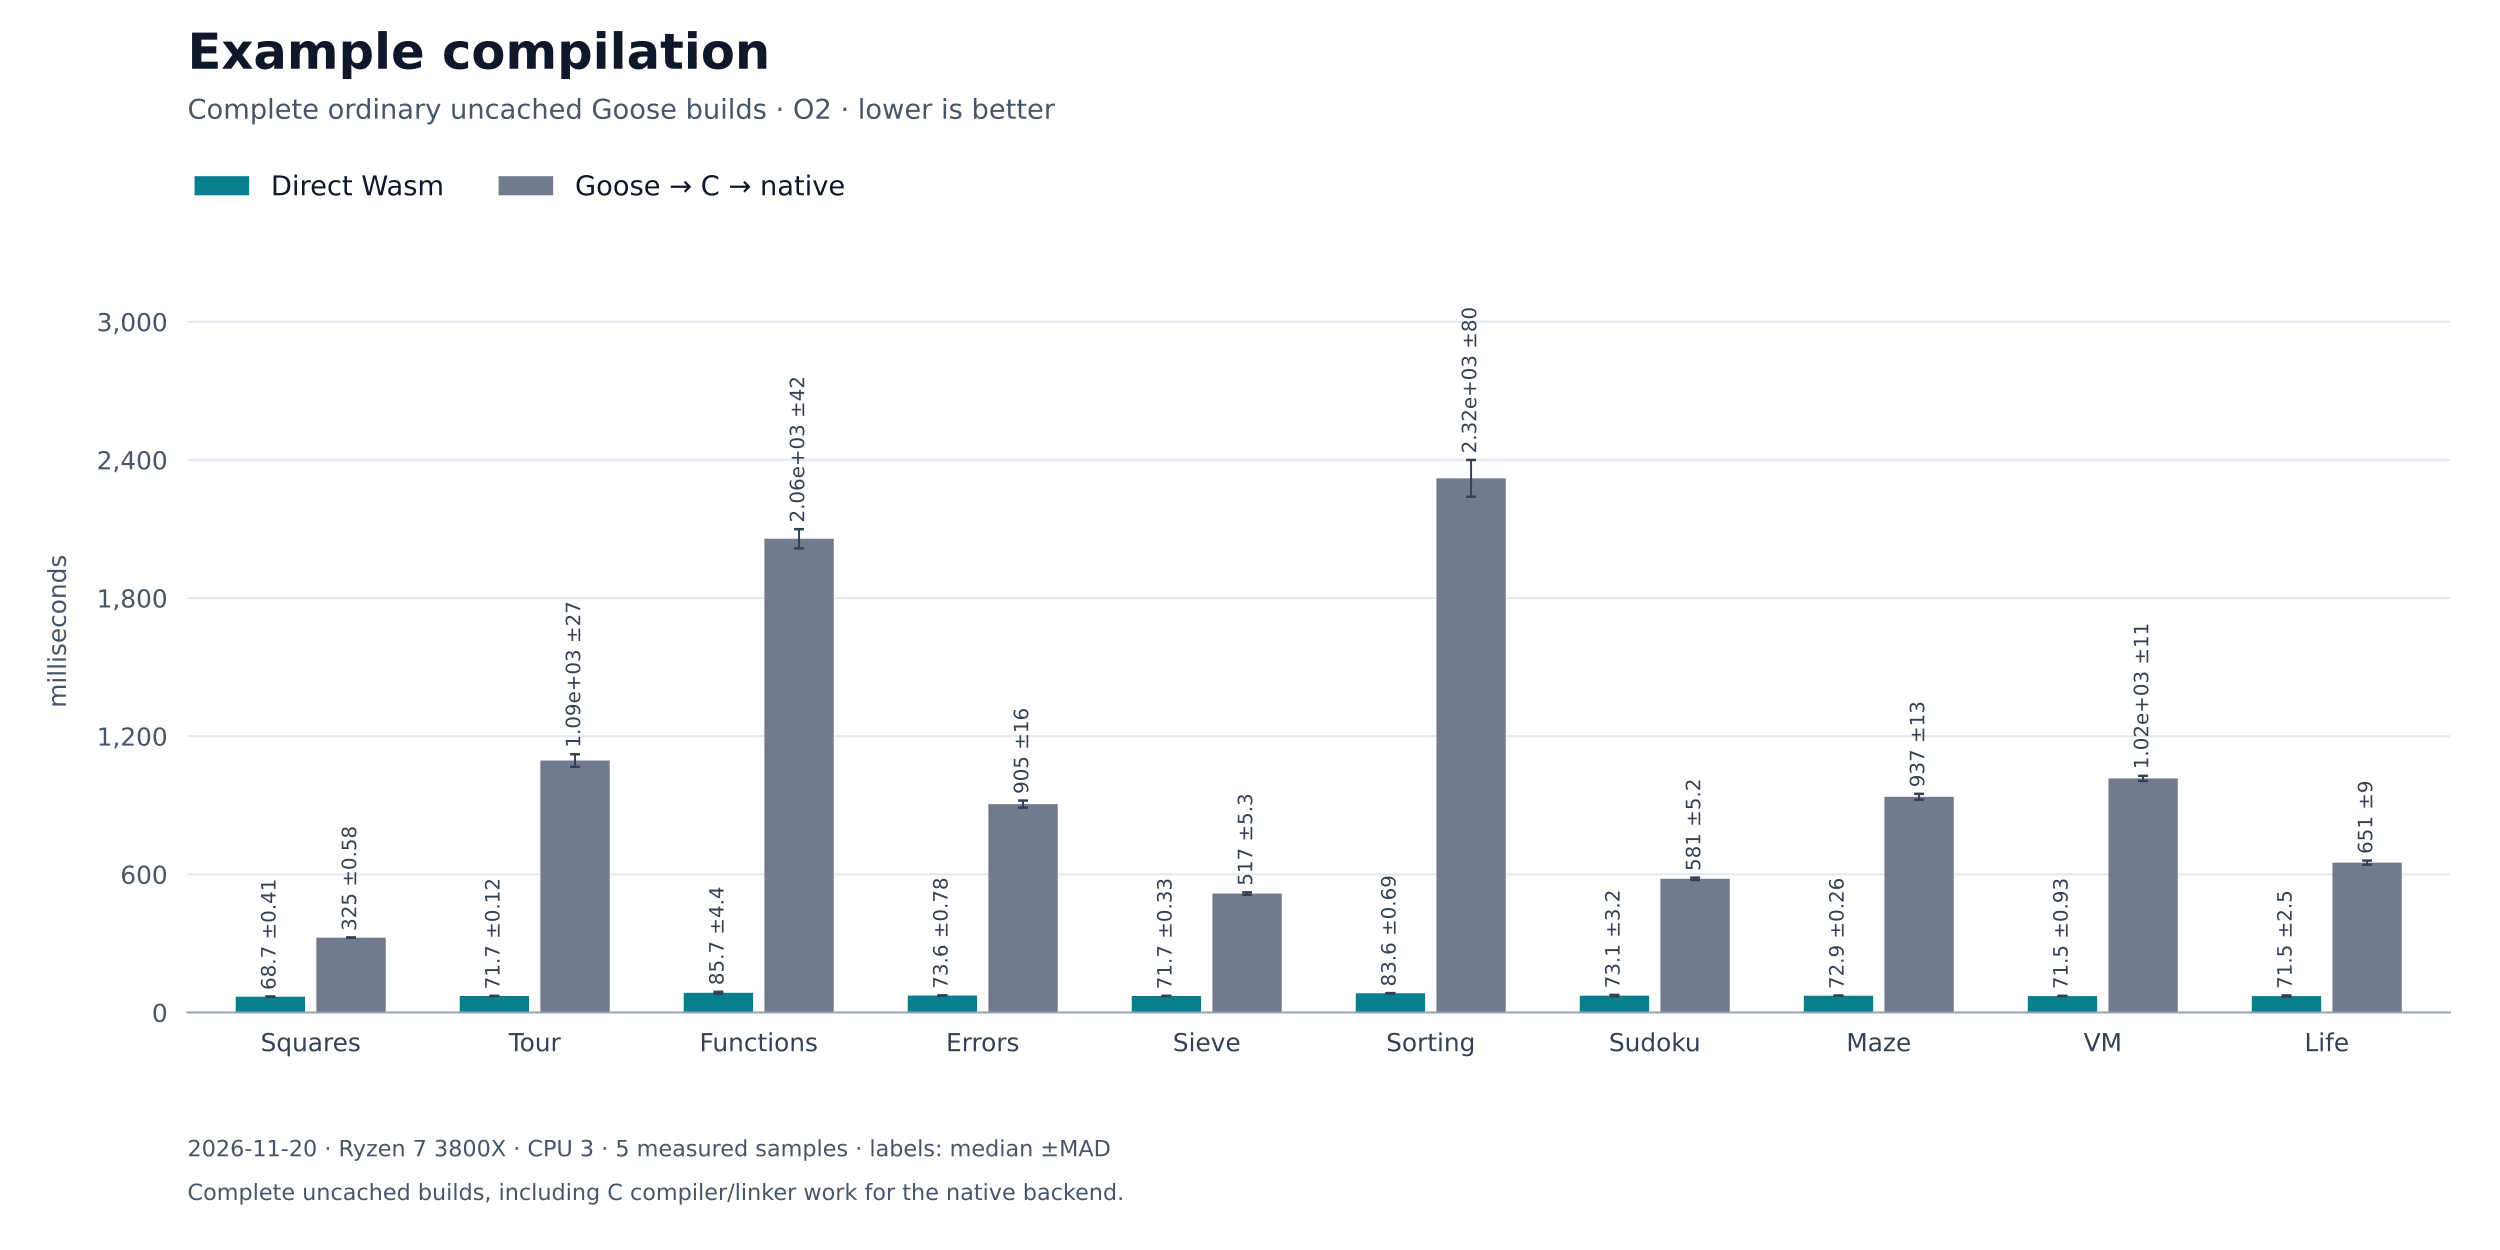
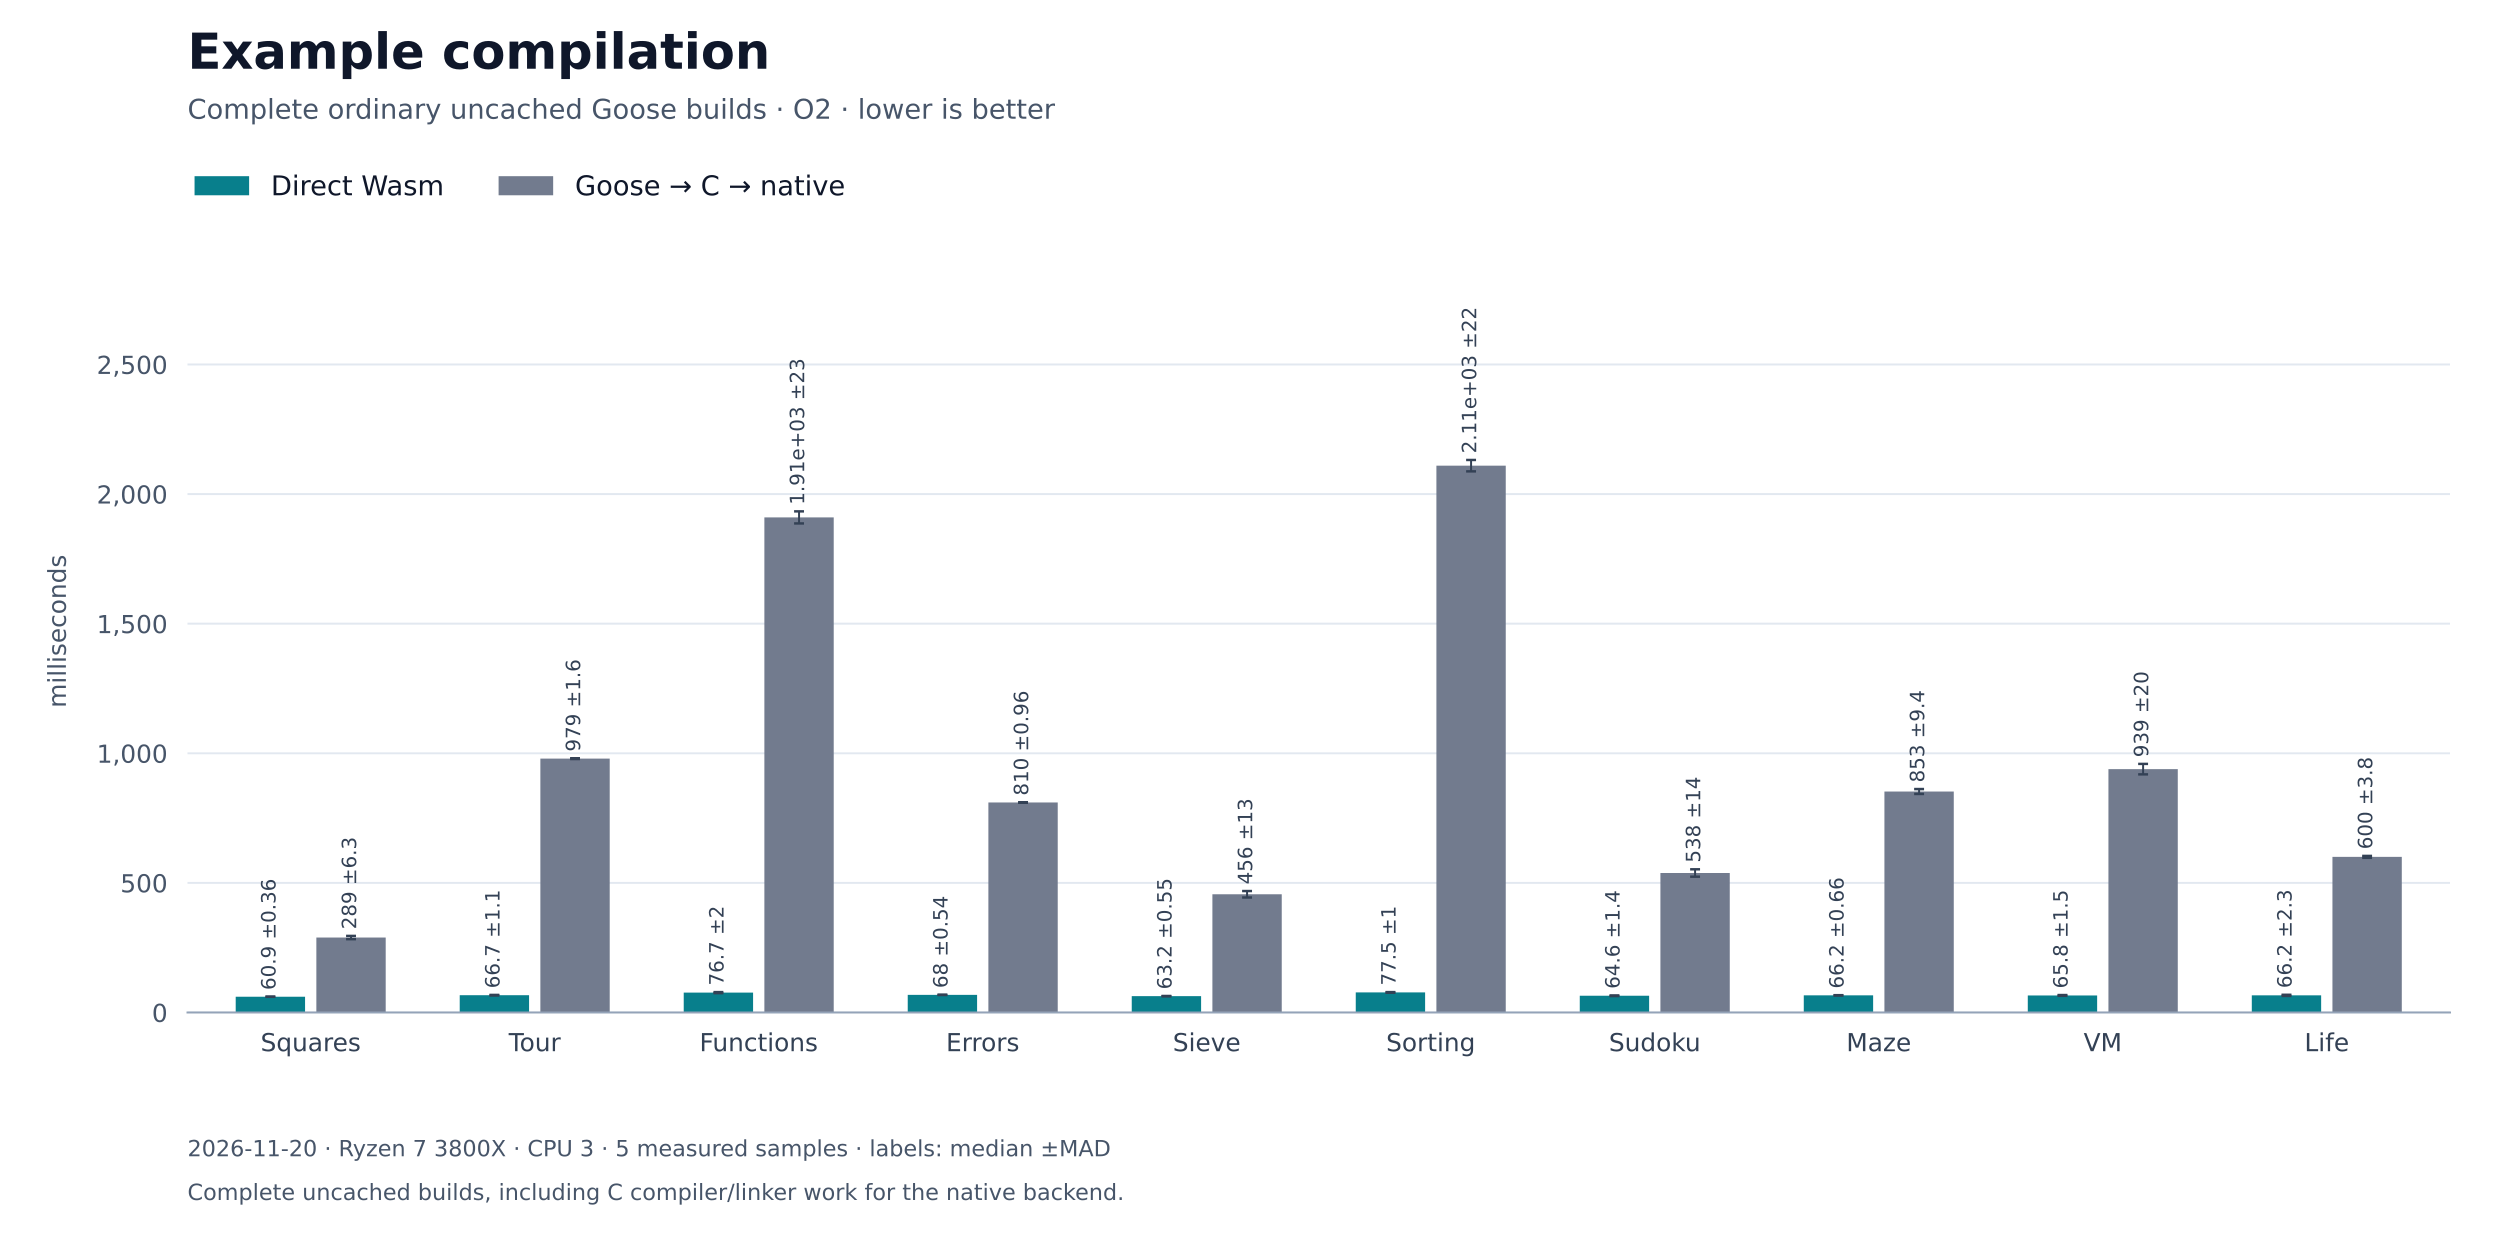
<svg xmlns="http://www.w3.org/2000/svg" xmlns:xlink="http://www.w3.org/1999/xlink" width="1008pt" height="504pt" viewBox="0 0 1008 504" version="1.1">
  <defs>
    <style type="text/css">*{stroke-linejoin: round; stroke-linecap: butt}</style>
  </defs>
  <g id="figure_1">
    <g id="patch_1">
      <path d="M 0 504 L 1008 504 L 1008 0 L 0 0 z " style="fill: #ffffff" />
    </g>
    <g id="axes_1">
      <g id="patch_2">
        <path d="M 75.6 408.24 L 987.84 408.24 L 987.84 100.8 L 75.6 100.8 z " style="fill: #ffffff" />
      </g>
      <g id="matplotlib.axis_1">
        <g id="xtick_1">
          <g id="line2d_1" />
          <g id="text_1">
            <text style="font-size: 10px; font-family: 'DejaVu Sans'; text-anchor: middle; fill: #334155" x="125.276" y="423.838" transform="rotate(-0 125.2764 423.8377)">Squares</text>
          </g>
        </g>
        <g id="xtick_2">
          <g id="line2d_2" />
          <g id="text_2">
            <text style="font-size: 10px; font-family: 'DejaVu Sans'; text-anchor: middle; fill: #334155" x="215.597" y="423.838" transform="rotate(-0 215.5972 423.8377)">Tour</text>
          </g>
        </g>
        <g id="xtick_3">
          <g id="line2d_3" />
          <g id="text_3">
            <text style="font-size: 10px; font-family: 'DejaVu Sans'; text-anchor: middle; fill: #334155" x="305.918" y="423.838" transform="rotate(-0 305.918 423.8384)">Functions</text>
          </g>
        </g>
        <g id="xtick_4">
          <g id="line2d_4" />
          <g id="text_4">
            <text style="font-size: 10px; font-family: 'DejaVu Sans'; text-anchor: middle; fill: #334155" x="396.239" y="423.838" transform="rotate(-0 396.2388 423.8377)">Errors</text>
          </g>
        </g>
        <g id="xtick_5">
          <g id="line2d_5" />
          <g id="text_5">
            <text style="font-size: 10px; font-family: 'DejaVu Sans'; text-anchor: middle; fill: #334155" x="486.56" y="423.838" transform="rotate(-0 486.5596 423.8384)">Sieve</text>
          </g>
        </g>
        <g id="xtick_6">
          <g id="line2d_6" />
          <g id="text_6">
            <text style="font-size: 10px; font-family: 'DejaVu Sans'; text-anchor: middle; fill: #334155" x="576.88" y="423.838" transform="rotate(-0 576.8804 423.8384)">Sorting</text>
          </g>
        </g>
        <g id="xtick_7">
          <g id="line2d_7" />
          <g id="text_7">
            <text style="font-size: 10px; font-family: 'DejaVu Sans'; text-anchor: middle; fill: #334155" x="667.201" y="423.838" transform="rotate(-0 667.2012 423.8384)">Sudoku</text>
          </g>
        </g>
        <g id="xtick_8">
          <g id="line2d_8" />
          <g id="text_8">
            <text style="font-size: 10px; font-family: 'DejaVu Sans'; text-anchor: middle; fill: #334155" x="757.522" y="423.838" transform="rotate(-0 757.522 423.8377)">Maze</text>
          </g>
        </g>
        <g id="xtick_9">
          <g id="line2d_9" />
          <g id="text_9">
            <text style="font-size: 10px; font-family: 'DejaVu Sans'; text-anchor: middle; fill: #334155" x="847.843" y="423.838" transform="rotate(-0 847.8428 423.8377)">VM</text>
          </g>
        </g>
        <g id="xtick_10">
          <g id="line2d_10" />
          <g id="text_10">
            <text style="font-size: 10px; font-family: 'DejaVu Sans'; text-anchor: middle; fill: #334155" x="938.164" y="423.838" transform="rotate(-0 938.1636 423.8384)">Life</text>
          </g>
        </g>
      </g>
      <g id="matplotlib.axis_2">
        <g id="ytick_1">
          <g id="line2d_11">
            <path d="M 75.6 408.24 L 987.84 408.24 " clip-path="url(#p27fe2b42cb)" style="fill: none; stroke: #e2e8f0; stroke-width: 0.8; stroke-linecap: square" />
          </g>
          <g id="line2d_12" />
          <g id="text_11">
            <text style="font-size: 10px; font-family: 'DejaVu Sans'; text-anchor: end; fill: #475569" x="67.6" y="412.039" transform="rotate(-0 67.6 412.0388)">0</text>
          </g>
        </g>
        <g id="ytick_2">
          <g id="line2d_13">
-             <path d="M 75.6 352.54 L 987.84 352.54 " clip-path="url(#p27fe2b42cb)" style="fill: none; stroke: #e2e8f0; stroke-width: 0.8; stroke-linecap: square" />
+             <path d="M 75.6 355.984 L 987.84 355.984 " clip-path="url(#p27fe2b42cb)" style="fill: none; stroke: #e2e8f0; stroke-width: 0.8; stroke-linecap: square" />
          </g>
          <g id="line2d_14" />
          <g id="text_12">
-             <text style="font-size: 10px; font-family: 'DejaVu Sans'; text-anchor: end; fill: #475569" x="67.6" y="356.339" transform="rotate(-0 67.6 356.339)">600</text>
+             <text style="font-size: 10px; font-family: 'DejaVu Sans'; text-anchor: end; fill: #475569" x="67.6" y="359.783" transform="rotate(-0 67.6 359.783)">500</text>
          </g>
        </g>
        <g id="ytick_3">
          <g id="line2d_15">
-             <path d="M 75.6 296.84 L 987.84 296.84 " clip-path="url(#p27fe2b42cb)" style="fill: none; stroke: #e2e8f0; stroke-width: 0.8; stroke-linecap: square" />
+             <path d="M 75.6 303.728 L 987.84 303.728 " clip-path="url(#p27fe2b42cb)" style="fill: none; stroke: #e2e8f0; stroke-width: 0.8; stroke-linecap: square" />
          </g>
          <g id="line2d_16" />
          <g id="text_13">
-             <text style="font-size: 10px; font-family: 'DejaVu Sans'; text-anchor: end; fill: #475569" x="67.6" y="300.639" transform="rotate(-0 67.6 300.6391)">1,200</text>
+             <text style="font-size: 10px; font-family: 'DejaVu Sans'; text-anchor: end; fill: #475569" x="67.6" y="307.527" transform="rotate(-0 67.6 307.5272)">1,000</text>
          </g>
        </g>
        <g id="ytick_4">
          <g id="line2d_17">
-             <path d="M 75.6 241.14 L 987.84 241.14 " clip-path="url(#p27fe2b42cb)" style="fill: none; stroke: #e2e8f0; stroke-width: 0.8; stroke-linecap: square" />
+             <path d="M 75.6 251.473 L 987.84 251.473 " clip-path="url(#p27fe2b42cb)" style="fill: none; stroke: #e2e8f0; stroke-width: 0.8; stroke-linecap: square" />
          </g>
          <g id="line2d_18" />
          <g id="text_14">
-             <text style="font-size: 10px; font-family: 'DejaVu Sans'; text-anchor: end; fill: #475569" x="67.6" y="244.939" transform="rotate(-0 67.6 244.9392)">1,800</text>
+             <text style="font-size: 10px; font-family: 'DejaVu Sans'; text-anchor: end; fill: #475569" x="67.6" y="255.271" transform="rotate(-0 67.6 255.2715)">1,500</text>
          </g>
        </g>
        <g id="ytick_5">
          <g id="line2d_19">
-             <path d="M 75.6 185.441 L 987.84 185.441 " clip-path="url(#p27fe2b42cb)" style="fill: none; stroke: #e2e8f0; stroke-width: 0.8; stroke-linecap: square" />
+             <path d="M 75.6 199.217 L 987.84 199.217 " clip-path="url(#p27fe2b42cb)" style="fill: none; stroke: #e2e8f0; stroke-width: 0.8; stroke-linecap: square" />
          </g>
          <g id="line2d_20" />
          <g id="text_15">
-             <text style="font-size: 10px; font-family: 'DejaVu Sans'; text-anchor: end; fill: #475569" x="67.6" y="189.239" transform="rotate(-0 67.6 189.2393)">2,400</text>
+             <text style="font-size: 10px; font-family: 'DejaVu Sans'; text-anchor: end; fill: #475569" x="67.6" y="203.016" transform="rotate(-0 67.6 203.0157)">2,000</text>
          </g>
        </g>
        <g id="ytick_6">
          <g id="line2d_21">
-             <path d="M 75.6 129.741 L 987.84 129.741 " clip-path="url(#p27fe2b42cb)" style="fill: none; stroke: #e2e8f0; stroke-width: 0.8; stroke-linecap: square" />
+             <path d="M 75.6 146.961 L 987.84 146.961 " clip-path="url(#p27fe2b42cb)" style="fill: none; stroke: #e2e8f0; stroke-width: 0.8; stroke-linecap: square" />
          </g>
          <g id="line2d_22" />
          <g id="text_16">
-             <text style="font-size: 10px; font-family: 'DejaVu Sans'; text-anchor: end; fill: #475569" x="67.6" y="133.539" transform="rotate(-0 67.6 133.5395)">3,000</text>
+             <text style="font-size: 10px; font-family: 'DejaVu Sans'; text-anchor: end; fill: #475569" x="67.6" y="150.76" transform="rotate(-0 67.6 150.7599)">2,500</text>
          </g>
        </g>
        <g id="text_17">
          <text style="font-size: 10px; font-family: 'DejaVu Sans'; text-anchor: middle; fill: #475569" x="26.57" y="254.52" transform="rotate(-90 26.56953 254.52)">milliseconds</text>
        </g>
      </g>
      <g id="patch_3">
-         <path d="M 95.037 408.24 L 123 408.24 L 123 401.86 L 95.037 401.86 z " clip-path="url(#p27fe2b42cb)" style="fill: #087f8c" />
+         <path d="M 95.037 408.24 L 123 408.24 L 123 401.879 L 95.037 401.879 z " clip-path="url(#p27fe2b42cb)" style="fill: #087f8c" />
      </g>
      <g id="patch_4">
-         <path d="M 185.358 408.24 L 213.321 408.24 L 213.321 401.582 L 185.358 401.582 z " clip-path="url(#p27fe2b42cb)" style="fill: #087f8c" />
+         <path d="M 185.358 408.24 L 213.321 408.24 L 213.321 401.271 L 185.358 401.271 z " clip-path="url(#p27fe2b42cb)" style="fill: #087f8c" />
      </g>
      <g id="patch_5">
-         <path d="M 275.679 408.24 L 303.642 408.24 L 303.642 400.285 L 275.679 400.285 z " clip-path="url(#p27fe2b42cb)" style="fill: #087f8c" />
+         <path d="M 275.679 408.24 L 303.642 408.24 L 303.642 400.226 L 275.679 400.226 z " clip-path="url(#p27fe2b42cb)" style="fill: #087f8c" />
      </g>
      <g id="patch_6">
-         <path d="M 365.999 408.24 L 393.963 408.24 L 393.963 401.406 L 365.999 401.406 z " clip-path="url(#p27fe2b42cb)" style="fill: #087f8c" />
+         <path d="M 365.999 408.24 L 393.963 408.24 L 393.963 401.132 L 365.999 401.132 z " clip-path="url(#p27fe2b42cb)" style="fill: #087f8c" />
      </g>
      <g id="patch_7">
-         <path d="M 456.32 408.24 L 484.284 408.24 L 484.284 401.581 L 456.32 401.581 z " clip-path="url(#p27fe2b42cb)" style="fill: #087f8c" />
+         <path d="M 456.32 408.24 L 484.284 408.24 L 484.284 401.636 L 456.32 401.636 z " clip-path="url(#p27fe2b42cb)" style="fill: #087f8c" />
      </g>
      <g id="patch_8">
-         <path d="M 546.641 408.24 L 574.604 408.24 L 574.604 400.482 L 546.641 400.482 z " clip-path="url(#p27fe2b42cb)" style="fill: #087f8c" />
+         <path d="M 546.641 408.24 L 574.604 408.24 L 574.604 400.138 L 546.641 400.138 z " clip-path="url(#p27fe2b42cb)" style="fill: #087f8c" />
      </g>
      <g id="patch_9">
-         <path d="M 636.962 408.24 L 664.925 408.24 L 664.925 401.456 L 636.962 401.456 z " clip-path="url(#p27fe2b42cb)" style="fill: #087f8c" />
+         <path d="M 636.962 408.24 L 664.925 408.24 L 664.925 401.493 L 636.962 401.493 z " clip-path="url(#p27fe2b42cb)" style="fill: #087f8c" />
      </g>
      <g id="patch_10">
-         <path d="M 727.283 408.24 L 755.246 408.24 L 755.246 401.472 L 727.283 401.472 z " clip-path="url(#p27fe2b42cb)" style="fill: #087f8c" />
+         <path d="M 727.283 408.24 L 755.246 408.24 L 755.246 401.319 L 727.283 401.319 z " clip-path="url(#p27fe2b42cb)" style="fill: #087f8c" />
      </g>
      <g id="patch_11">
-         <path d="M 817.603 408.24 L 845.567 408.24 L 845.567 401.602 L 817.603 401.602 z " clip-path="url(#p27fe2b42cb)" style="fill: #087f8c" />
+         <path d="M 817.603 408.24 L 845.567 408.24 L 845.567 401.363 L 817.603 401.363 z " clip-path="url(#p27fe2b42cb)" style="fill: #087f8c" />
      </g>
      <g id="patch_12">
-         <path d="M 907.924 408.24 L 935.887 408.24 L 935.887 401.606 L 907.924 401.606 z " clip-path="url(#p27fe2b42cb)" style="fill: #087f8c" />
+         <path d="M 907.924 408.24 L 935.887 408.24 L 935.887 401.323 L 907.924 401.323 z " clip-path="url(#p27fe2b42cb)" style="fill: #087f8c" />
      </g>
      <g id="patch_13">
-         <path d="M 127.553 408.24 L 155.516 408.24 L 155.516 378.062 L 127.553 378.062 z " clip-path="url(#p27fe2b42cb)" style="fill: #727b8e" />
+         <path d="M 127.553 408.24 L 155.516 408.24 L 155.516 378.011 L 127.553 378.011 z " clip-path="url(#p27fe2b42cb)" style="fill: #727b8e" />
      </g>
      <g id="patch_14">
-         <path d="M 217.873 408.24 L 245.837 408.24 L 245.837 306.654 L 217.873 306.654 z " clip-path="url(#p27fe2b42cb)" style="fill: #727b8e" />
+         <path d="M 217.873 408.24 L 245.837 408.24 L 245.837 305.873 L 217.873 305.873 z " clip-path="url(#p27fe2b42cb)" style="fill: #727b8e" />
      </g>
      <g id="patch_15">
-         <path d="M 308.194 408.24 L 336.157 408.24 L 336.157 217.226 L 308.194 217.226 z " clip-path="url(#p27fe2b42cb)" style="fill: #727b8e" />
+         <path d="M 308.194 408.24 L 336.157 408.24 L 336.157 208.618 L 308.194 208.618 z " clip-path="url(#p27fe2b42cb)" style="fill: #727b8e" />
      </g>
      <g id="patch_16">
-         <path d="M 398.515 408.24 L 426.478 408.24 L 426.478 324.231 L 398.515 324.231 z " clip-path="url(#p27fe2b42cb)" style="fill: #727b8e" />
+         <path d="M 398.515 408.24 L 426.478 408.24 L 426.478 323.566 L 398.515 323.566 z " clip-path="url(#p27fe2b42cb)" style="fill: #727b8e" />
      </g>
      <g id="patch_17">
-         <path d="M 488.836 408.24 L 516.799 408.24 L 516.799 360.286 L 488.836 360.286 z " clip-path="url(#p27fe2b42cb)" style="fill: #727b8e" />
+         <path d="M 488.836 408.24 L 516.799 408.24 L 516.799 360.569 L 488.836 360.569 z " clip-path="url(#p27fe2b42cb)" style="fill: #727b8e" />
      </g>
      <g id="patch_18">
-         <path d="M 579.156 408.24 L 607.12 408.24 L 607.12 192.865 L 579.156 192.865 z " clip-path="url(#p27fe2b42cb)" style="fill: #727b8e" />
+         <path d="M 579.156 408.24 L 607.12 408.24 L 607.12 187.752 L 579.156 187.752 z " clip-path="url(#p27fe2b42cb)" style="fill: #727b8e" />
      </g>
      <g id="patch_19">
-         <path d="M 669.477 408.24 L 697.441 408.24 L 697.441 354.334 L 669.477 354.334 z " clip-path="url(#p27fe2b42cb)" style="fill: #727b8e" />
+         <path d="M 669.477 408.24 L 697.441 408.24 L 697.441 351.991 L 669.477 351.991 z " clip-path="url(#p27fe2b42cb)" style="fill: #727b8e" />
      </g>
      <g id="patch_20">
-         <path d="M 759.798 408.24 L 787.761 408.24 L 787.761 321.262 L 759.798 321.262 z " clip-path="url(#p27fe2b42cb)" style="fill: #727b8e" />
+         <path d="M 759.798 408.24 L 787.761 408.24 L 787.761 319.133 L 759.798 319.133 z " clip-path="url(#p27fe2b42cb)" style="fill: #727b8e" />
      </g>
      <g id="patch_21">
-         <path d="M 850.119 408.24 L 878.082 408.24 L 878.082 313.853 L 850.119 313.853 z " clip-path="url(#p27fe2b42cb)" style="fill: #727b8e" />
+         <path d="M 850.119 408.24 L 878.082 408.24 L 878.082 310.114 L 850.119 310.114 z " clip-path="url(#p27fe2b42cb)" style="fill: #727b8e" />
      </g>
      <g id="patch_22">
-         <path d="M 940.44 408.24 L 968.403 408.24 L 968.403 347.82 L 940.44 347.82 z " clip-path="url(#p27fe2b42cb)" style="fill: #727b8e" />
+         <path d="M 940.44 408.24 L 968.403 408.24 L 968.403 345.49 L 940.44 345.49 z " clip-path="url(#p27fe2b42cb)" style="fill: #727b8e" />
      </g>
      <g id="LineCollection_1">
-         <path d="M 109.019 401.898 L 109.019 401.822 " clip-path="url(#p27fe2b42cb)" style="fill: none; stroke: #334155; stroke-width: 0.8" />
-         <path d="M 199.339 401.593 L 199.339 401.571 " clip-path="url(#p27fe2b42cb)" style="fill: none; stroke: #334155; stroke-width: 0.8" />
-         <path d="M 289.66 400.692 L 289.66 399.878 " clip-path="url(#p27fe2b42cb)" style="fill: none; stroke: #334155; stroke-width: 0.8" />
-         <path d="M 379.981 401.478 L 379.981 401.334 " clip-path="url(#p27fe2b42cb)" style="fill: none; stroke: #334155; stroke-width: 0.8" />
-         <path d="M 470.302 401.611 L 470.302 401.55 " clip-path="url(#p27fe2b42cb)" style="fill: none; stroke: #334155; stroke-width: 0.8" />
-         <path d="M 560.623 400.546 L 560.623 400.418 " clip-path="url(#p27fe2b42cb)" style="fill: none; stroke: #334155; stroke-width: 0.8" />
-         <path d="M 650.943 401.754 L 650.943 401.158 " clip-path="url(#p27fe2b42cb)" style="fill: none; stroke: #334155; stroke-width: 0.8" />
-         <path d="M 741.264 401.496 L 741.264 401.448 " clip-path="url(#p27fe2b42cb)" style="fill: none; stroke: #334155; stroke-width: 0.8" />
-         <path d="M 831.585 401.689 L 831.585 401.516 " clip-path="url(#p27fe2b42cb)" style="fill: none; stroke: #334155; stroke-width: 0.8" />
-         <path d="M 921.906 401.84 L 921.906 401.372 " clip-path="url(#p27fe2b42cb)" style="fill: none; stroke: #334155; stroke-width: 0.8" />
+         <path d="M 109.019 401.916 L 109.019 401.841 " clip-path="url(#p27fe2b42cb)" style="fill: none; stroke: #334155; stroke-width: 0.8" />
+         <path d="M 199.339 401.39 L 199.339 401.151 " clip-path="url(#p27fe2b42cb)" style="fill: none; stroke: #334155; stroke-width: 0.8" />
+         <path d="M 289.66 400.437 L 289.66 400.015 " clip-path="url(#p27fe2b42cb)" style="fill: none; stroke: #334155; stroke-width: 0.8" />
+         <path d="M 379.981 401.188 L 379.981 401.075 " clip-path="url(#p27fe2b42cb)" style="fill: none; stroke: #334155; stroke-width: 0.8" />
+         <path d="M 470.302 401.694 L 470.302 401.579 " clip-path="url(#p27fe2b42cb)" style="fill: none; stroke: #334155; stroke-width: 0.8" />
+         <path d="M 560.623 400.247 L 560.623 400.03 " clip-path="url(#p27fe2b42cb)" style="fill: none; stroke: #334155; stroke-width: 0.8" />
+         <path d="M 650.943 401.635 L 650.943 401.351 " clip-path="url(#p27fe2b42cb)" style="fill: none; stroke: #334155; stroke-width: 0.8" />
+         <path d="M 741.264 401.388 L 741.264 401.251 " clip-path="url(#p27fe2b42cb)" style="fill: none; stroke: #334155; stroke-width: 0.8" />
+         <path d="M 831.585 401.517 L 831.585 401.208 " clip-path="url(#p27fe2b42cb)" style="fill: none; stroke: #334155; stroke-width: 0.8" />
+         <path d="M 921.906 401.56 L 921.906 401.085 " clip-path="url(#p27fe2b42cb)" style="fill: none; stroke: #334155; stroke-width: 0.8" />
      </g>
      <g id="line2d_23">
        <defs>
          <path id="m630ef24590" d="M 2 0 L -2 -0 " style="stroke: #334155" />
        </defs>
        <g clip-path="url(#p27fe2b42cb)">
-           <use xlink:href="#m630ef24590" x="109.019" y="401.898" style="fill: #1f77b4; stroke: #334155" />
-           <use xlink:href="#m630ef24590" x="199.339" y="401.593" style="fill: #1f77b4; stroke: #334155" />
-           <use xlink:href="#m630ef24590" x="289.66" y="400.692" style="fill: #1f77b4; stroke: #334155" />
-           <use xlink:href="#m630ef24590" x="379.981" y="401.478" style="fill: #1f77b4; stroke: #334155" />
-           <use xlink:href="#m630ef24590" x="470.302" y="401.611" style="fill: #1f77b4; stroke: #334155" />
-           <use xlink:href="#m630ef24590" x="560.623" y="400.546" style="fill: #1f77b4; stroke: #334155" />
-           <use xlink:href="#m630ef24590" x="650.943" y="401.754" style="fill: #1f77b4; stroke: #334155" />
-           <use xlink:href="#m630ef24590" x="741.264" y="401.496" style="fill: #1f77b4; stroke: #334155" />
-           <use xlink:href="#m630ef24590" x="831.585" y="401.689" style="fill: #1f77b4; stroke: #334155" />
-           <use xlink:href="#m630ef24590" x="921.906" y="401.84" style="fill: #1f77b4; stroke: #334155" />
+           <use xlink:href="#m630ef24590" x="109.019" y="401.916" style="fill: #1f77b4; stroke: #334155" />
+           <use xlink:href="#m630ef24590" x="199.339" y="401.39" style="fill: #1f77b4; stroke: #334155" />
+           <use xlink:href="#m630ef24590" x="289.66" y="400.437" style="fill: #1f77b4; stroke: #334155" />
+           <use xlink:href="#m630ef24590" x="379.981" y="401.188" style="fill: #1f77b4; stroke: #334155" />
+           <use xlink:href="#m630ef24590" x="470.302" y="401.694" style="fill: #1f77b4; stroke: #334155" />
+           <use xlink:href="#m630ef24590" x="560.623" y="400.247" style="fill: #1f77b4; stroke: #334155" />
+           <use xlink:href="#m630ef24590" x="650.943" y="401.635" style="fill: #1f77b4; stroke: #334155" />
+           <use xlink:href="#m630ef24590" x="741.264" y="401.388" style="fill: #1f77b4; stroke: #334155" />
+           <use xlink:href="#m630ef24590" x="831.585" y="401.517" style="fill: #1f77b4; stroke: #334155" />
+           <use xlink:href="#m630ef24590" x="921.906" y="401.56" style="fill: #1f77b4; stroke: #334155" />
        </g>
      </g>
      <g id="line2d_24">
        <g clip-path="url(#p27fe2b42cb)">
-           <use xlink:href="#m630ef24590" x="109.019" y="401.822" style="fill: #1f77b4; stroke: #334155" />
-           <use xlink:href="#m630ef24590" x="199.339" y="401.571" style="fill: #1f77b4; stroke: #334155" />
-           <use xlink:href="#m630ef24590" x="289.66" y="399.878" style="fill: #1f77b4; stroke: #334155" />
-           <use xlink:href="#m630ef24590" x="379.981" y="401.334" style="fill: #1f77b4; stroke: #334155" />
-           <use xlink:href="#m630ef24590" x="470.302" y="401.55" style="fill: #1f77b4; stroke: #334155" />
-           <use xlink:href="#m630ef24590" x="560.623" y="400.418" style="fill: #1f77b4; stroke: #334155" />
-           <use xlink:href="#m630ef24590" x="650.943" y="401.158" style="fill: #1f77b4; stroke: #334155" />
-           <use xlink:href="#m630ef24590" x="741.264" y="401.448" style="fill: #1f77b4; stroke: #334155" />
-           <use xlink:href="#m630ef24590" x="831.585" y="401.516" style="fill: #1f77b4; stroke: #334155" />
-           <use xlink:href="#m630ef24590" x="921.906" y="401.372" style="fill: #1f77b4; stroke: #334155" />
+           <use xlink:href="#m630ef24590" x="109.019" y="401.841" style="fill: #1f77b4; stroke: #334155" />
+           <use xlink:href="#m630ef24590" x="199.339" y="401.151" style="fill: #1f77b4; stroke: #334155" />
+           <use xlink:href="#m630ef24590" x="289.66" y="400.015" style="fill: #1f77b4; stroke: #334155" />
+           <use xlink:href="#m630ef24590" x="379.981" y="401.075" style="fill: #1f77b4; stroke: #334155" />
+           <use xlink:href="#m630ef24590" x="470.302" y="401.579" style="fill: #1f77b4; stroke: #334155" />
+           <use xlink:href="#m630ef24590" x="560.623" y="400.03" style="fill: #1f77b4; stroke: #334155" />
+           <use xlink:href="#m630ef24590" x="650.943" y="401.351" style="fill: #1f77b4; stroke: #334155" />
+           <use xlink:href="#m630ef24590" x="741.264" y="401.251" style="fill: #1f77b4; stroke: #334155" />
+           <use xlink:href="#m630ef24590" x="831.585" y="401.208" style="fill: #1f77b4; stroke: #334155" />
+           <use xlink:href="#m630ef24590" x="921.906" y="401.085" style="fill: #1f77b4; stroke: #334155" />
        </g>
      </g>
      <g id="LineCollection_2">
-         <path d="M 141.534 378.115 L 141.534 378.008 " clip-path="url(#p27fe2b42cb)" style="fill: none; stroke: #334155; stroke-width: 0.8" />
-         <path d="M 231.855 309.191 L 231.855 304.116 " clip-path="url(#p27fe2b42cb)" style="fill: none; stroke: #334155; stroke-width: 0.8" />
-         <path d="M 322.176 221.104 L 322.176 213.349 " clip-path="url(#p27fe2b42cb)" style="fill: none; stroke: #334155; stroke-width: 0.8" />
-         <path d="M 412.497 325.676 L 412.497 322.785 " clip-path="url(#p27fe2b42cb)" style="fill: none; stroke: #334155; stroke-width: 0.8" />
-         <path d="M 502.817 360.781 L 502.817 359.792 " clip-path="url(#p27fe2b42cb)" style="fill: none; stroke: #334155; stroke-width: 0.8" />
-         <path d="M 593.138 200.273 L 593.138 185.457 " clip-path="url(#p27fe2b42cb)" style="fill: none; stroke: #334155; stroke-width: 0.8" />
-         <path d="M 683.459 354.817 L 683.459 353.852 " clip-path="url(#p27fe2b42cb)" style="fill: none; stroke: #334155; stroke-width: 0.8" />
-         <path d="M 773.78 322.45 L 773.78 320.074 " clip-path="url(#p27fe2b42cb)" style="fill: none; stroke: #334155; stroke-width: 0.8" />
-         <path d="M 864.101 314.895 L 864.101 312.811 " clip-path="url(#p27fe2b42cb)" style="fill: none; stroke: #334155; stroke-width: 0.8" />
-         <path d="M 954.421 348.652 L 954.421 346.988 " clip-path="url(#p27fe2b42cb)" style="fill: none; stroke: #334155; stroke-width: 0.8" />
+         <path d="M 141.534 378.671 L 141.534 377.351 " clip-path="url(#p27fe2b42cb)" style="fill: none; stroke: #334155; stroke-width: 0.8" />
+         <path d="M 231.855 306.035 L 231.855 305.71 " clip-path="url(#p27fe2b42cb)" style="fill: none; stroke: #334155; stroke-width: 0.8" />
+         <path d="M 322.176 211.053 L 322.176 206.184 " clip-path="url(#p27fe2b42cb)" style="fill: none; stroke: #334155; stroke-width: 0.8" />
+         <path d="M 412.497 323.666 L 412.497 323.466 " clip-path="url(#p27fe2b42cb)" style="fill: none; stroke: #334155; stroke-width: 0.8" />
+         <path d="M 502.817 361.878 L 502.817 359.26 " clip-path="url(#p27fe2b42cb)" style="fill: none; stroke: #334155; stroke-width: 0.8" />
+         <path d="M 593.138 190.047 L 593.138 185.457 " clip-path="url(#p27fe2b42cb)" style="fill: none; stroke: #334155; stroke-width: 0.8" />
+         <path d="M 683.459 353.488 L 683.459 350.493 " clip-path="url(#p27fe2b42cb)" style="fill: none; stroke: #334155; stroke-width: 0.8" />
+         <path d="M 773.78 320.115 L 773.78 318.151 " clip-path="url(#p27fe2b42cb)" style="fill: none; stroke: #334155; stroke-width: 0.8" />
+         <path d="M 864.101 312.229 L 864.101 307.999 " clip-path="url(#p27fe2b42cb)" style="fill: none; stroke: #334155; stroke-width: 0.8" />
+         <path d="M 954.421 345.884 L 954.421 345.096 " clip-path="url(#p27fe2b42cb)" style="fill: none; stroke: #334155; stroke-width: 0.8" />
      </g>
      <g id="line2d_25">
        <g clip-path="url(#p27fe2b42cb)">
-           <use xlink:href="#m630ef24590" x="141.534" y="378.115" style="fill: #1f77b4; stroke: #334155" />
-           <use xlink:href="#m630ef24590" x="231.855" y="309.191" style="fill: #1f77b4; stroke: #334155" />
-           <use xlink:href="#m630ef24590" x="322.176" y="221.104" style="fill: #1f77b4; stroke: #334155" />
-           <use xlink:href="#m630ef24590" x="412.497" y="325.676" style="fill: #1f77b4; stroke: #334155" />
-           <use xlink:href="#m630ef24590" x="502.817" y="360.781" style="fill: #1f77b4; stroke: #334155" />
-           <use xlink:href="#m630ef24590" x="593.138" y="200.273" style="fill: #1f77b4; stroke: #334155" />
-           <use xlink:href="#m630ef24590" x="683.459" y="354.817" style="fill: #1f77b4; stroke: #334155" />
-           <use xlink:href="#m630ef24590" x="773.78" y="322.45" style="fill: #1f77b4; stroke: #334155" />
-           <use xlink:href="#m630ef24590" x="864.101" y="314.895" style="fill: #1f77b4; stroke: #334155" />
-           <use xlink:href="#m630ef24590" x="954.421" y="348.652" style="fill: #1f77b4; stroke: #334155" />
+           <use xlink:href="#m630ef24590" x="141.534" y="378.671" style="fill: #1f77b4; stroke: #334155" />
+           <use xlink:href="#m630ef24590" x="231.855" y="306.035" style="fill: #1f77b4; stroke: #334155" />
+           <use xlink:href="#m630ef24590" x="322.176" y="211.053" style="fill: #1f77b4; stroke: #334155" />
+           <use xlink:href="#m630ef24590" x="412.497" y="323.666" style="fill: #1f77b4; stroke: #334155" />
+           <use xlink:href="#m630ef24590" x="502.817" y="361.878" style="fill: #1f77b4; stroke: #334155" />
+           <use xlink:href="#m630ef24590" x="593.138" y="190.047" style="fill: #1f77b4; stroke: #334155" />
+           <use xlink:href="#m630ef24590" x="683.459" y="353.488" style="fill: #1f77b4; stroke: #334155" />
+           <use xlink:href="#m630ef24590" x="773.78" y="320.115" style="fill: #1f77b4; stroke: #334155" />
+           <use xlink:href="#m630ef24590" x="864.101" y="312.229" style="fill: #1f77b4; stroke: #334155" />
+           <use xlink:href="#m630ef24590" x="954.421" y="345.884" style="fill: #1f77b4; stroke: #334155" />
        </g>
      </g>
      <g id="line2d_26">
        <g clip-path="url(#p27fe2b42cb)">
-           <use xlink:href="#m630ef24590" x="141.534" y="378.008" style="fill: #1f77b4; stroke: #334155" />
-           <use xlink:href="#m630ef24590" x="231.855" y="304.116" style="fill: #1f77b4; stroke: #334155" />
-           <use xlink:href="#m630ef24590" x="322.176" y="213.349" style="fill: #1f77b4; stroke: #334155" />
-           <use xlink:href="#m630ef24590" x="412.497" y="322.785" style="fill: #1f77b4; stroke: #334155" />
-           <use xlink:href="#m630ef24590" x="502.817" y="359.792" style="fill: #1f77b4; stroke: #334155" />
+           <use xlink:href="#m630ef24590" x="141.534" y="377.351" style="fill: #1f77b4; stroke: #334155" />
+           <use xlink:href="#m630ef24590" x="231.855" y="305.71" style="fill: #1f77b4; stroke: #334155" />
+           <use xlink:href="#m630ef24590" x="322.176" y="206.184" style="fill: #1f77b4; stroke: #334155" />
+           <use xlink:href="#m630ef24590" x="412.497" y="323.466" style="fill: #1f77b4; stroke: #334155" />
+           <use xlink:href="#m630ef24590" x="502.817" y="359.26" style="fill: #1f77b4; stroke: #334155" />
          <use xlink:href="#m630ef24590" x="593.138" y="185.457" style="fill: #1f77b4; stroke: #334155" />
-           <use xlink:href="#m630ef24590" x="683.459" y="353.852" style="fill: #1f77b4; stroke: #334155" />
-           <use xlink:href="#m630ef24590" x="773.78" y="320.074" style="fill: #1f77b4; stroke: #334155" />
-           <use xlink:href="#m630ef24590" x="864.101" y="312.811" style="fill: #1f77b4; stroke: #334155" />
-           <use xlink:href="#m630ef24590" x="954.421" y="346.988" style="fill: #1f77b4; stroke: #334155" />
+           <use xlink:href="#m630ef24590" x="683.459" y="350.493" style="fill: #1f77b4; stroke: #334155" />
+           <use xlink:href="#m630ef24590" x="773.78" y="318.151" style="fill: #1f77b4; stroke: #334155" />
+           <use xlink:href="#m630ef24590" x="864.101" y="307.999" style="fill: #1f77b4; stroke: #334155" />
+           <use xlink:href="#m630ef24590" x="954.421" y="345.096" style="fill: #1f77b4; stroke: #334155" />
        </g>
      </g>
      <g id="patch_23">
        <path d="M 75.6 408.24 L 987.84 408.24 " style="fill: none; stroke: #94a3b8; stroke-width: 0.8; stroke-linejoin: miter; stroke-linecap: square" />
      </g>
      <g id="text_18">
-         <text style="font-size: 8px; font-family: 'DejaVu Sans'; fill: #334155" transform="translate(111.0968 399.1482) rotate(-90)">68.7 ±0.41</text>
+         <text style="font-size: 8px; font-family: 'DejaVu Sans'; fill: #334155" transform="translate(111.0968 399.1681) rotate(-90)">60.9 ±0.36</text>
      </g>
      <g id="text_19">
-         <text style="font-size: 8px; font-family: 'DejaVu Sans'; fill: #334155" transform="translate(201.4176 398.8974) rotate(-90)">71.7 ±0.12</text>
+         <text style="font-size: 8px; font-family: 'DejaVu Sans'; fill: #334155" transform="translate(201.4176 398.4778) rotate(-90)">66.7 ±1.1</text>
      </g>
      <g id="text_20">
-         <text style="font-size: 8px; font-family: 'DejaVu Sans'; fill: #334155" transform="translate(291.7384 397.2046) rotate(-90)">85.7 ±4.4</text>
+         <text style="font-size: 8px; font-family: 'DejaVu Sans'; fill: #334155" transform="translate(291.7384 397.3418) rotate(-90)">76.7 ±2</text>
      </g>
      <g id="text_21">
-         <text style="font-size: 8px; font-family: 'DejaVu Sans'; fill: #334155" transform="translate(382.0592 398.6604) rotate(-90)">73.6 ±0.78</text>
+         <text style="font-size: 8px; font-family: 'DejaVu Sans'; fill: #334155" transform="translate(382.0592 398.4014) rotate(-90)">68 ±0.54</text>
      </g>
      <g id="text_22">
-         <text style="font-size: 8px; font-family: 'DejaVu Sans'; fill: #334155" transform="translate(472.38 398.8767) rotate(-90)">71.7 ±0.33</text>
+         <text style="font-size: 8px; font-family: 'DejaVu Sans'; fill: #334155" transform="translate(472.38 398.9056) rotate(-90)">63.2 ±0.55</text>
      </g>
      <g id="text_23">
-         <text style="font-size: 8px; font-family: 'DejaVu Sans'; fill: #334155" transform="translate(562.7008 397.7442) rotate(-90)">83.6 ±0.69</text>
+         <text style="font-size: 8px; font-family: 'DejaVu Sans'; fill: #334155" transform="translate(562.7008 397.3563) rotate(-90)">77.5 ±1</text>
      </g>
      <g id="text_24">
-         <text style="font-size: 8px; font-family: 'DejaVu Sans'; fill: #334155" transform="translate(653.0216 398.4843) rotate(-90)">73.1 ±3.2</text>
+         <text style="font-size: 8px; font-family: 'DejaVu Sans'; fill: #334155" transform="translate(653.0216 398.678) rotate(-90)">64.6 ±1.4</text>
      </g>
      <g id="text_25">
-         <text style="font-size: 8px; font-family: 'DejaVu Sans'; fill: #334155" transform="translate(743.3424 398.7746) rotate(-90)">72.9 ±0.26</text>
+         <text style="font-size: 8px; font-family: 'DejaVu Sans'; fill: #334155" transform="translate(743.3424 398.5772) rotate(-90)">66.2 ±0.66</text>
      </g>
      <g id="text_26">
-         <text style="font-size: 8px; font-family: 'DejaVu Sans'; fill: #334155" transform="translate(833.6632 398.8422) rotate(-90)">71.5 ±0.93</text>
+         <text style="font-size: 8px; font-family: 'DejaVu Sans'; fill: #334155" transform="translate(833.6632 398.5347) rotate(-90)">65.8 ±1.5</text>
      </g>
      <g id="text_27">
-         <text style="font-size: 8px; font-family: 'DejaVu Sans'; fill: #334155" transform="translate(923.9839 398.6982) rotate(-90)">71.5 ±2.5</text>
+         <text style="font-size: 8px; font-family: 'DejaVu Sans'; fill: #334155" transform="translate(923.9839 398.4117) rotate(-90)">66.2 ±2.3</text>
      </g>
      <g id="text_28">
-         <text style="font-size: 8px; font-family: 'DejaVu Sans'; fill: #334155" transform="translate(143.6123 375.3347) rotate(-90)">325 ±0.58</text>
+         <text style="font-size: 8px; font-family: 'DejaVu Sans'; fill: #334155" transform="translate(143.6123 374.6781) rotate(-90)">289 ±6.3</text>
      </g>
      <g id="text_29">
-         <text style="font-size: 8px; font-family: 'DejaVu Sans'; fill: #334155" transform="translate(233.9331 301.443) rotate(-90)">1.09e+03 ±27</text>
+         <text style="font-size: 8px; font-family: 'DejaVu Sans'; fill: #334155" transform="translate(233.9331 303.0366) rotate(-90)">979 ±1.6</text>
      </g>
      <g id="text_30">
-         <text style="font-size: 8px; font-family: 'DejaVu Sans'; fill: #334155" transform="translate(324.2539 210.6752) rotate(-90)">2.06e+03 ±42</text>
+         <text style="font-size: 8px; font-family: 'DejaVu Sans'; fill: #334155" transform="translate(324.2539 203.5101) rotate(-90)">1.91e+03 ±23</text>
      </g>
      <g id="text_31">
-         <text style="font-size: 8px; font-family: 'DejaVu Sans'; fill: #334155" transform="translate(414.5747 320.1118) rotate(-90)">905 ±16</text>
+         <text style="font-size: 8px; font-family: 'DejaVu Sans'; fill: #334155" transform="translate(414.5747 320.7927) rotate(-90)">810 ±0.96</text>
      </g>
      <g id="text_32">
-         <text style="font-size: 8px; font-family: 'DejaVu Sans'; fill: #334155" transform="translate(504.8955 357.1184) rotate(-90)">517 ±5.3</text>
+         <text style="font-size: 8px; font-family: 'DejaVu Sans'; fill: #334155" transform="translate(504.8955 356.5868) rotate(-90)">456 ±13</text>
      </g>
      <g id="text_33">
-         <text style="font-size: 8px; font-family: 'DejaVu Sans'; fill: #334155" transform="translate(595.2163 182.784) rotate(-90)">2.32e+03 ±80</text>
+         <text style="font-size: 8px; font-family: 'DejaVu Sans'; fill: #334155" transform="translate(595.2163 182.784) rotate(-90)">2.11e+03 ±22</text>
      </g>
      <g id="text_34">
-         <text style="font-size: 8px; font-family: 'DejaVu Sans'; fill: #334155" transform="translate(685.5371 351.1781) rotate(-90)">581 ±5.2</text>
+         <text style="font-size: 8px; font-family: 'DejaVu Sans'; fill: #334155" transform="translate(685.5371 347.8193) rotate(-90)">538 ±14</text>
      </g>
      <g id="text_35">
-         <text style="font-size: 8px; font-family: 'DejaVu Sans'; fill: #334155" transform="translate(775.8578 317.4003) rotate(-90)">937 ±13</text>
+         <text style="font-size: 8px; font-family: 'DejaVu Sans'; fill: #334155" transform="translate(775.8578 315.478) rotate(-90)">853 ±9.4</text>
      </g>
      <g id="text_36">
-         <text style="font-size: 8px; font-family: 'DejaVu Sans'; fill: #334155" transform="translate(866.1786 310.1372) rotate(-90)">1.02e+03 ±11</text>
+         <text style="font-size: 8px; font-family: 'DejaVu Sans'; fill: #334155" transform="translate(866.1786 305.3259) rotate(-90)">939 ±20</text>
      </g>
      <g id="text_37">
-         <text style="font-size: 8px; font-family: 'DejaVu Sans'; fill: #334155" transform="translate(956.4994 344.315) rotate(-90)">651 ±9</text>
+         <text style="font-size: 8px; font-family: 'DejaVu Sans'; fill: #334155" transform="translate(956.4994 342.4226) rotate(-90)">600 ±3.8</text>
      </g>
    </g>
    <g id="text_38">
      <text style="font-weight: 700; font-size: 20px; font-family: 'DejaVu Sans'; text-anchor: start; fill: #0f172a" x="75.6" y="27.72" transform="rotate(-0 75.6 27.72)">Example compilation</text>
    </g>
    <g id="text_39">
      <text style="font-size: 11px; font-family: 'DejaVu Sans'; text-anchor: start; fill: #475569" x="75.6" y="47.88" transform="rotate(-0 75.6 47.88)">Complete ordinary uncached Goose builds · O2 · lower is better</text>
    </g>
    <g id="text_40">
      <text style="font-size: 9px; font-family: 'DejaVu Sans'; text-anchor: start; fill: #475569" x="75.6" y="466.2" transform="rotate(-0 75.6 466.2)">2026-11-20 · Ryzen 7 3800X · CPU 3 · 5 measured samples · labels: median ±MAD</text>
    </g>
    <g id="text_41">
      <text style="font-size: 9px; font-family: 'DejaVu Sans'; text-anchor: start; fill: #475569" x="75.6" y="483.84" transform="rotate(-0 75.6 483.84)">Complete uncached builds, including C compiler/linker work for the native backend.</text>
    </g>
    <g id="legend_1">
      <g id="patch_24">
        <path d="M 78.444 78.738 L 100.444 78.738 L 100.444 71.038 L 78.444 71.038 z " style="fill: #087f8c" />
      </g>
      <g id="text_42">
        <text style="font-size: 11px; font-family: 'DejaVu Sans'; text-anchor: start; fill: #0f172a" x="109.244" y="78.738" transform="rotate(-0 109.244 78.73828)">Direct Wasm</text>
      </g>
      <g id="patch_25">
        <path d="M 201.034 78.738 L 223.034 78.738 L 223.034 71.038 L 201.034 71.038 z " style="fill: #727b8e" />
      </g>
      <g id="text_43">
        <text style="font-size: 11px; font-family: 'DejaVu Sans'; text-anchor: start; fill: #0f172a" x="231.834" y="78.738" transform="rotate(-0 231.8338 78.73828)">Goose → C → native</text>
      </g>
    </g>
  </g>
  <defs>
    <clipPath id="p27fe2b42cb">
      <rect x="75.6" y="100.8" width="912.24" height="307.44" />
    </clipPath>
  </defs>
</svg>
